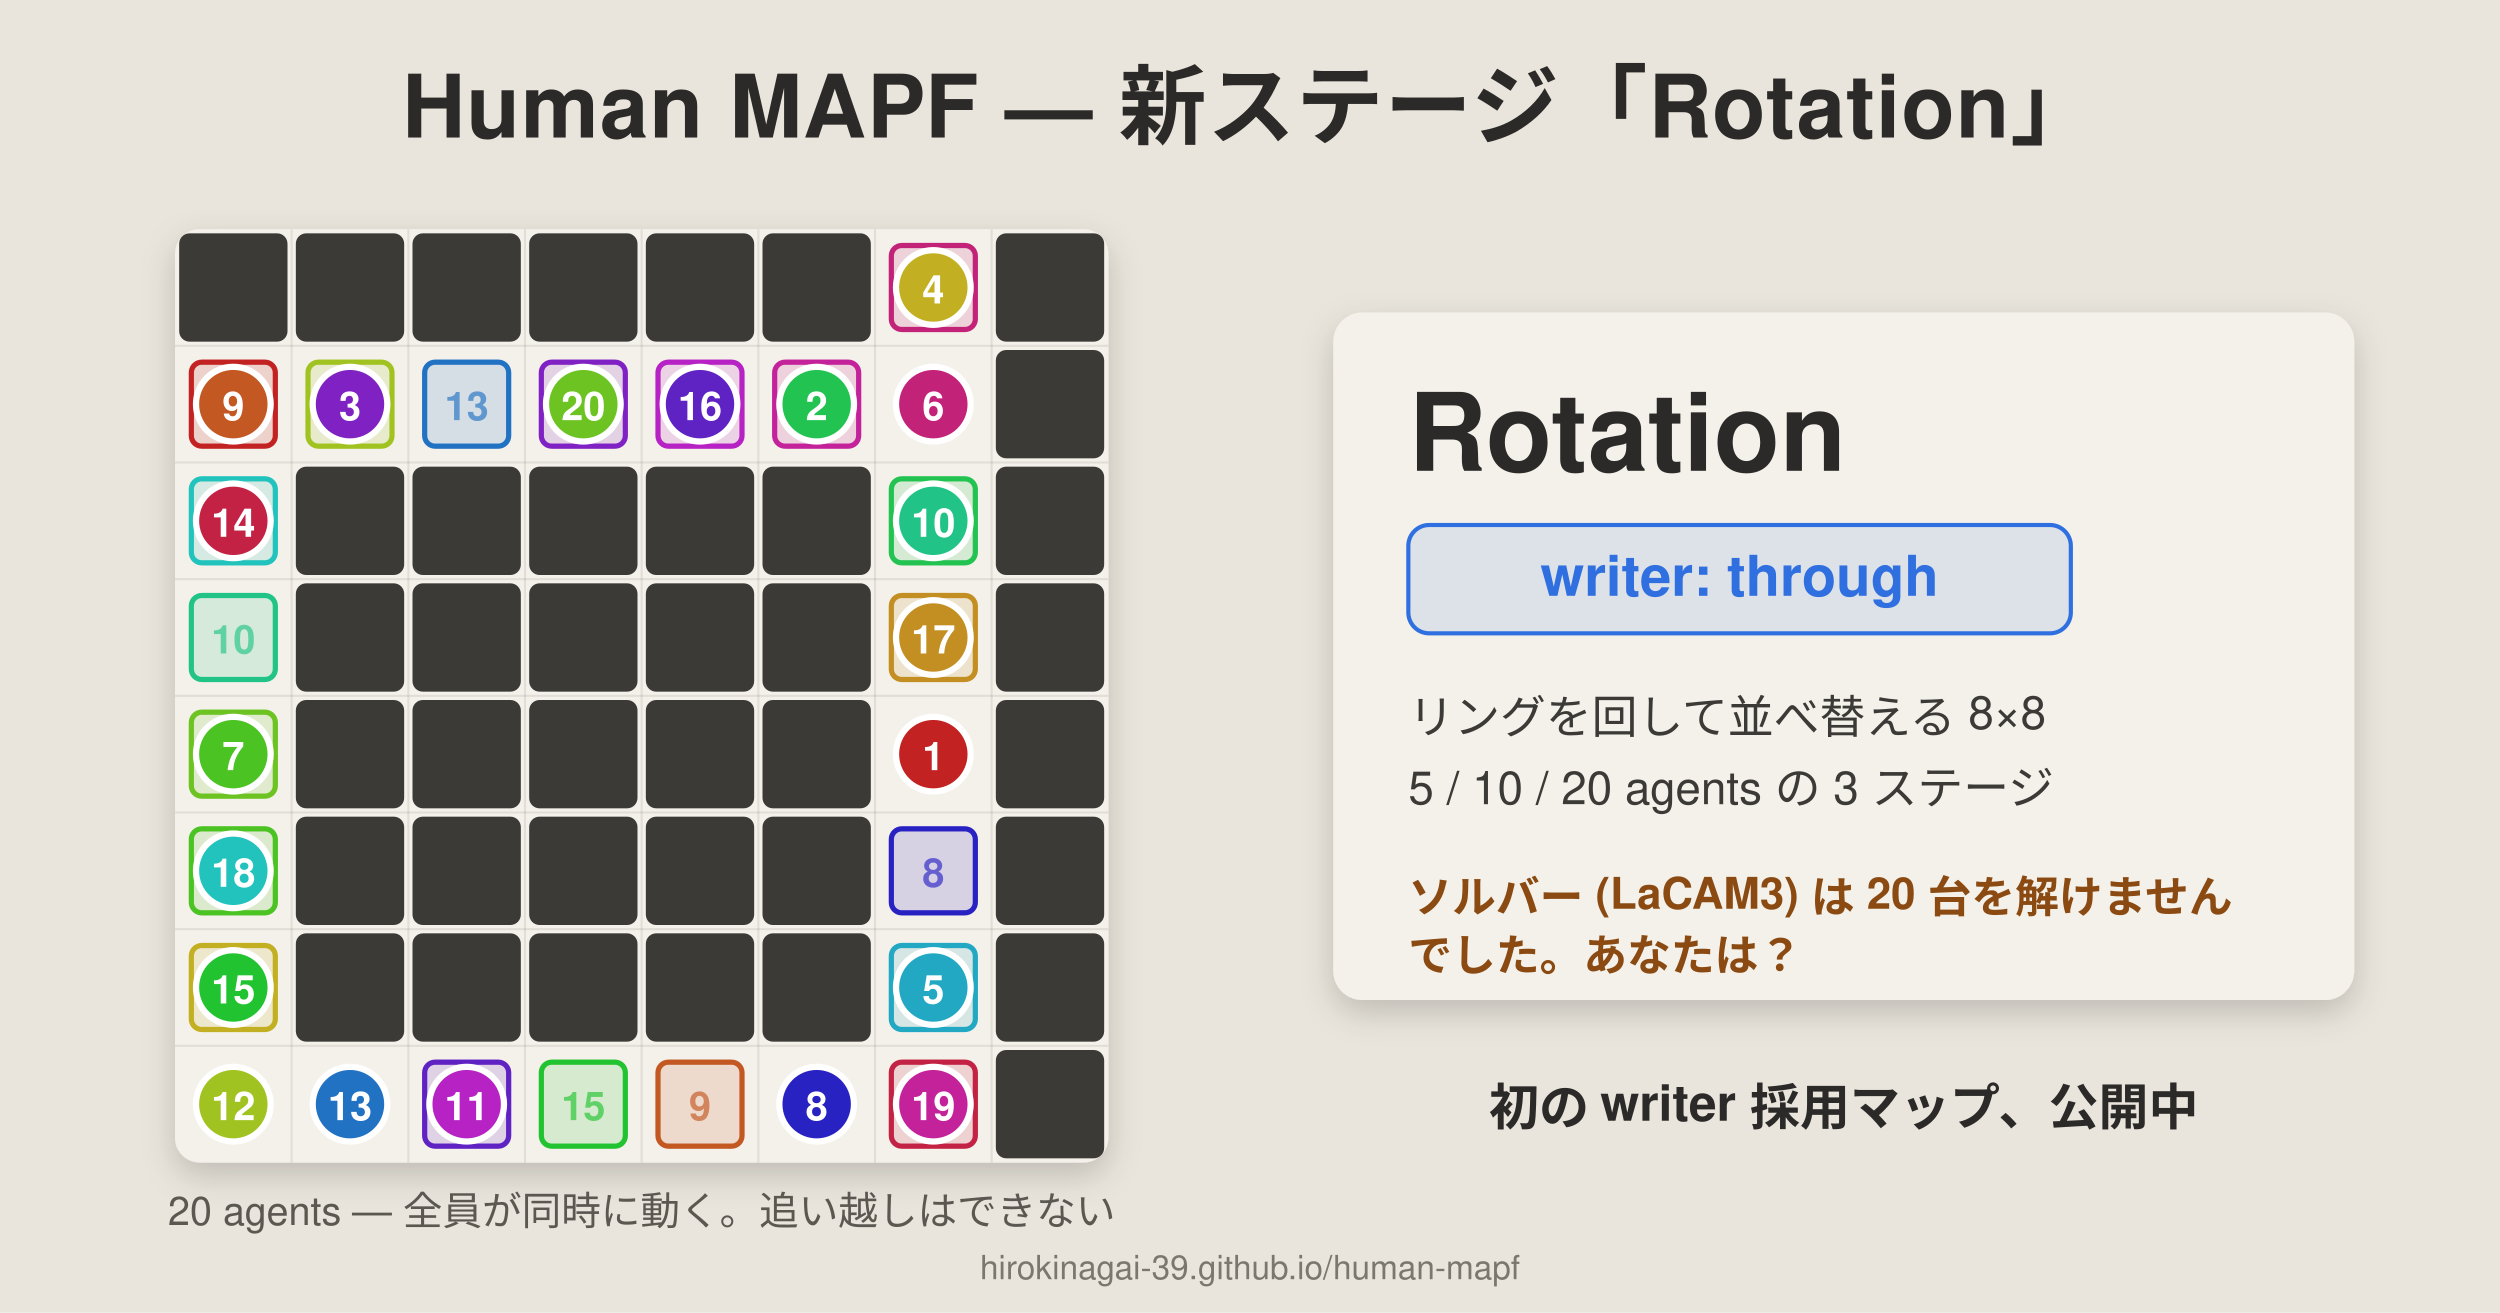
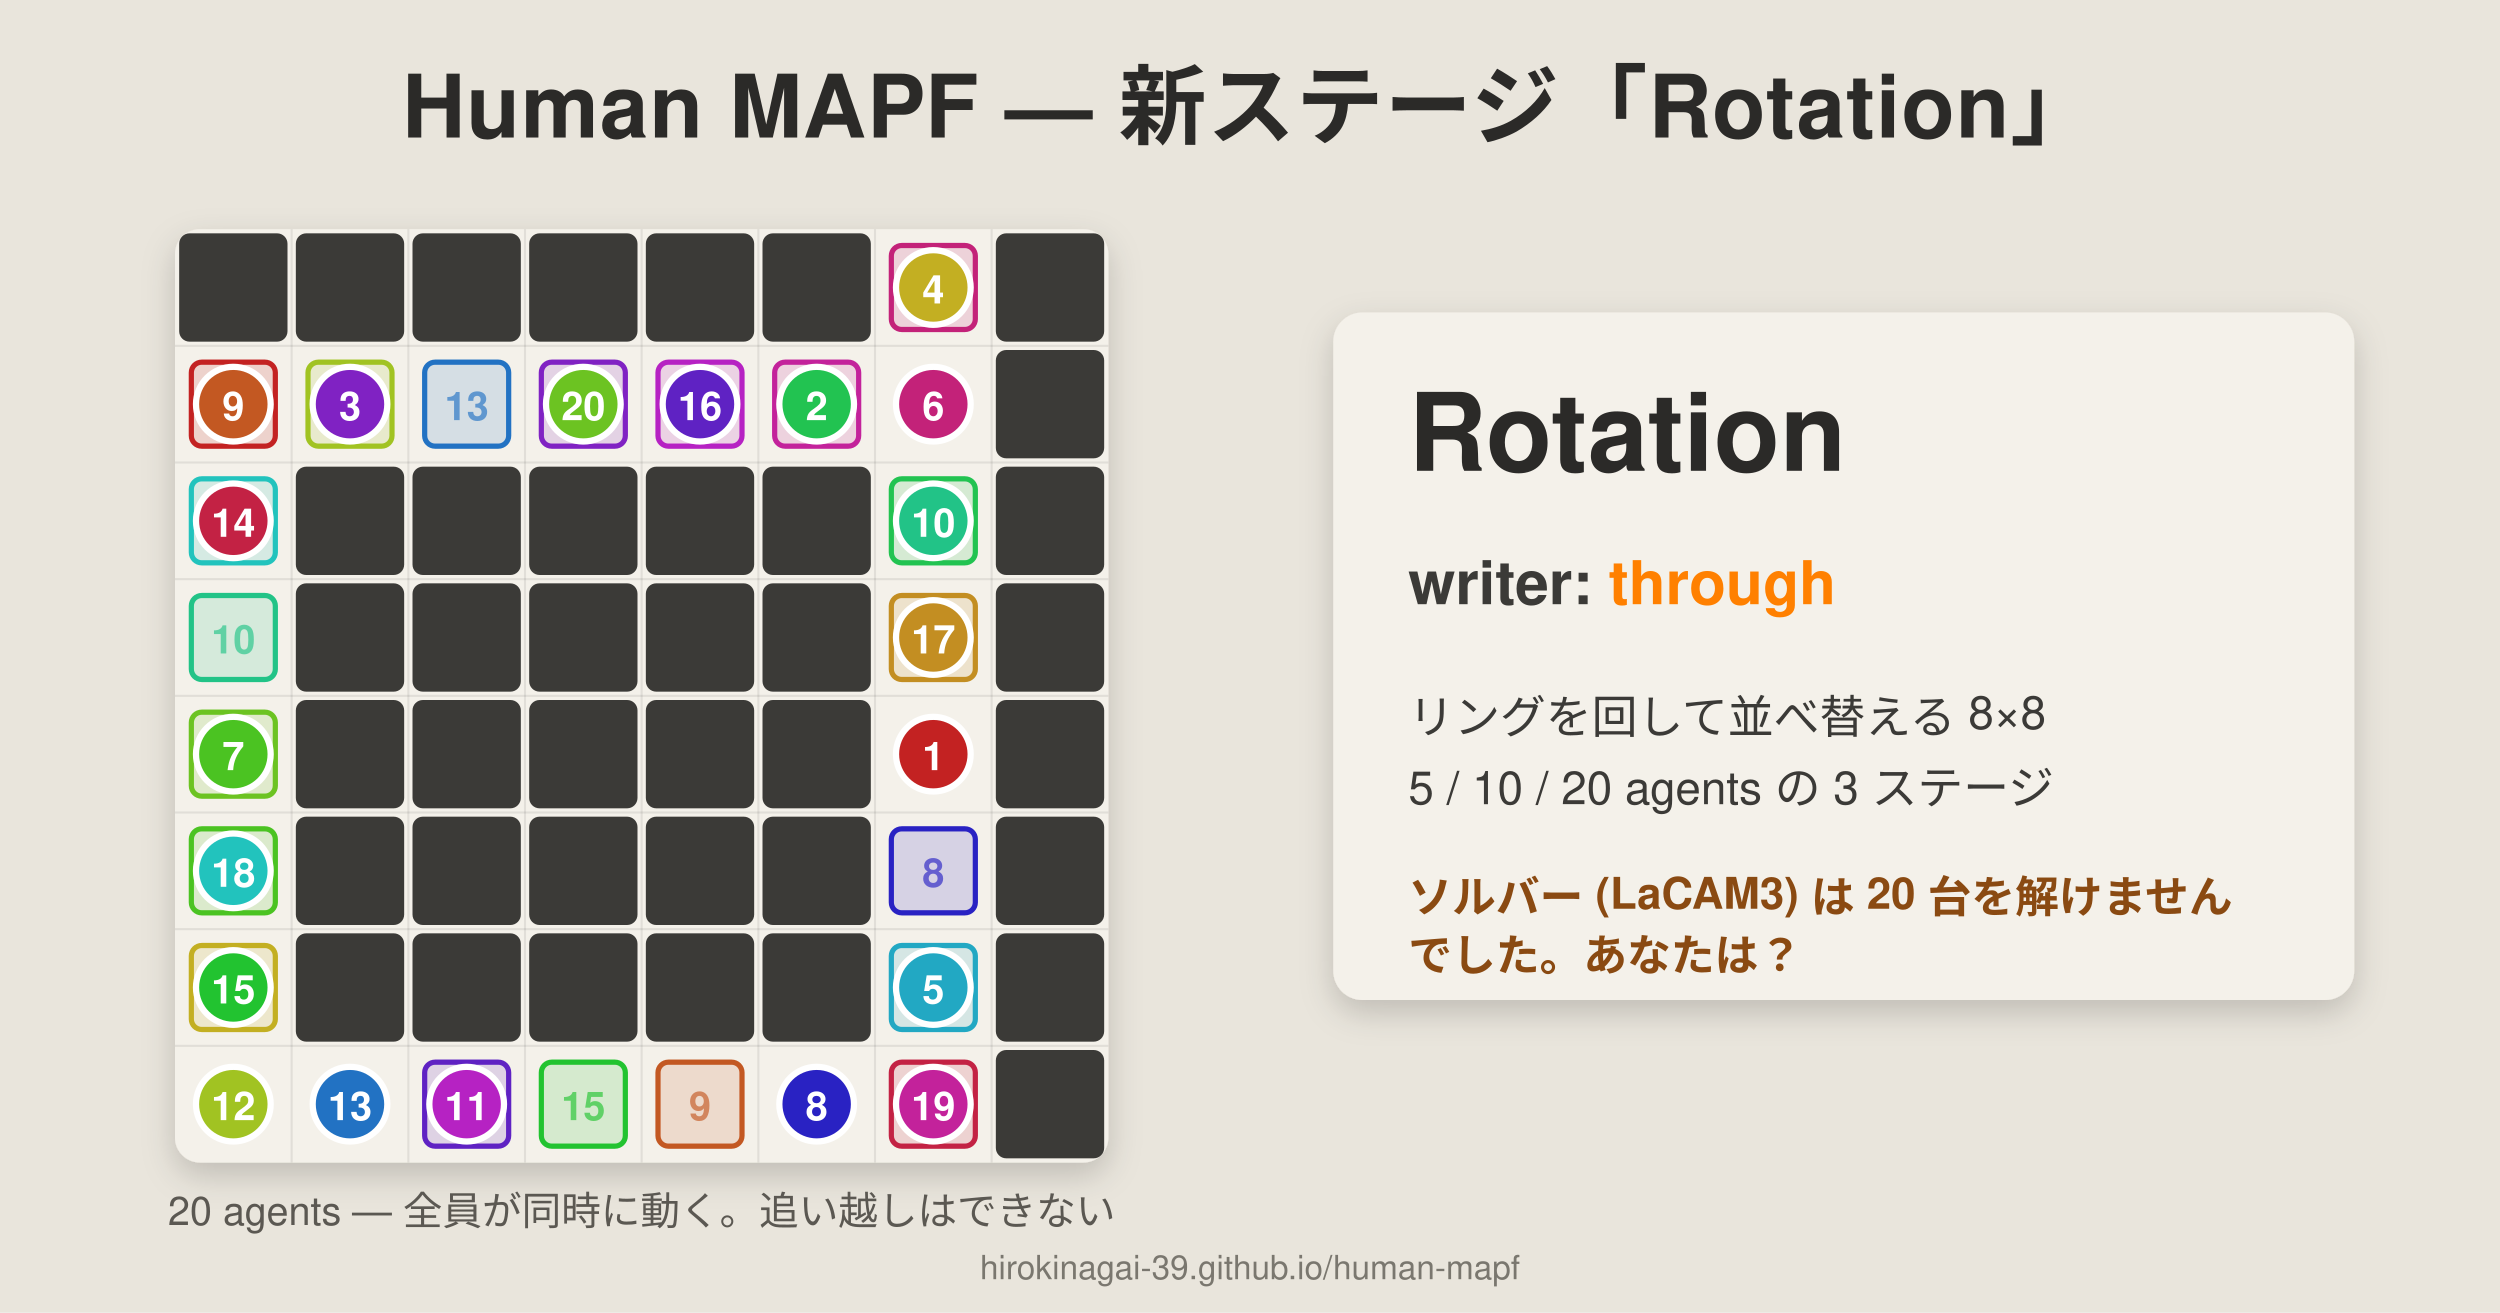
<svg xmlns="http://www.w3.org/2000/svg" width="1200" height="630" viewBox="0 0 1200 630" font-family="'Helvetica Neue', Helvetica, Arial, 'Hiragino Sans', 'Noto Sans JP', sans-serif">
  <defs>
    <filter id="shadow" x="-10%" y="-10%" width="120%" height="130%">
      <feDropShadow dx="0" dy="6" stdDeviation="8" flood-color="#000" flood-opacity="0.18" />
    </filter>
    <marker id="arr" viewBox="0 0 8 8" refX="6" refY="4" markerWidth="7" markerHeight="7" orient="auto">
      <path d="M0 0 L8 4 L0 8 z" fill="#b8b2a6" />
    </marker>
  </defs>
  <rect width="1200" height="630" fill="#e9e5dc" />
  <text x="600" y="66" font-size="42" font-weight="800" fill="#2b2a28" text-anchor="middle" letter-spacing="0.5">Human MAPF — 新ステージ「Rotation」</text>
  <g filter="url(#shadow)">
    <rect x="84" y="110" width="448" height="448" rx="12" fill="#f4f1ea" />
  </g>
  <g stroke="#000" stroke-opacity="0.08" stroke-width="1">
    <line x1="140" y1="110" x2="140" y2="558" />
    <line x1="84" y1="166" x2="532" y2="166" />
    <line x1="196" y1="110" x2="196" y2="558" />
    <line x1="84" y1="222" x2="532" y2="222" />
    <line x1="252" y1="110" x2="252" y2="558" />
    <line x1="84" y1="278" x2="532" y2="278" />
    <line x1="308" y1="110" x2="308" y2="558" />
    <line x1="84" y1="334" x2="532" y2="334" />
    <line x1="364" y1="110" x2="364" y2="558" />
    <line x1="84" y1="390" x2="532" y2="390" />
    <line x1="420" y1="110" x2="420" y2="558" />
    <line x1="84" y1="446" x2="532" y2="446" />
    <line x1="476" y1="110" x2="476" y2="558" />
    <line x1="84" y1="502" x2="532" y2="502" />
  </g>
  <rect x="86" y="112" width="52" height="52" rx="5" fill="#3b3a37" />
  <rect x="142" y="112" width="52" height="52" rx="5" fill="#3b3a37" />
  <rect x="198" y="112" width="52" height="52" rx="5" fill="#3b3a37" />
  <rect x="254" y="112" width="52" height="52" rx="5" fill="#3b3a37" />
  <rect x="310" y="112" width="52" height="52" rx="5" fill="#3b3a37" />
  <rect x="366" y="112" width="52" height="52" rx="5" fill="#3b3a37" />
  <rect x="478" y="112" width="52" height="52" rx="5" fill="#3b3a37" />
  <rect x="478" y="168" width="52" height="52" rx="5" fill="#3b3a37" />
  <rect x="142" y="224" width="52" height="52" rx="5" fill="#3b3a37" />
  <rect x="198" y="224" width="52" height="52" rx="5" fill="#3b3a37" />
  <rect x="254" y="224" width="52" height="52" rx="5" fill="#3b3a37" />
  <rect x="310" y="224" width="52" height="52" rx="5" fill="#3b3a37" />
  <rect x="366" y="224" width="52" height="52" rx="5" fill="#3b3a37" />
  <rect x="478" y="224" width="52" height="52" rx="5" fill="#3b3a37" />
  <rect x="142" y="280" width="52" height="52" rx="5" fill="#3b3a37" />
  <rect x="198" y="280" width="52" height="52" rx="5" fill="#3b3a37" />
  <rect x="254" y="280" width="52" height="52" rx="5" fill="#3b3a37" />
  <rect x="310" y="280" width="52" height="52" rx="5" fill="#3b3a37" />
  <rect x="366" y="280" width="52" height="52" rx="5" fill="#3b3a37" />
  <rect x="478" y="280" width="52" height="52" rx="5" fill="#3b3a37" />
  <rect x="142" y="336" width="52" height="52" rx="5" fill="#3b3a37" />
  <rect x="198" y="336" width="52" height="52" rx="5" fill="#3b3a37" />
  <rect x="254" y="336" width="52" height="52" rx="5" fill="#3b3a37" />
  <rect x="310" y="336" width="52" height="52" rx="5" fill="#3b3a37" />
  <rect x="366" y="336" width="52" height="52" rx="5" fill="#3b3a37" />
  <rect x="478" y="336" width="52" height="52" rx="5" fill="#3b3a37" />
  <rect x="142" y="392" width="52" height="52" rx="5" fill="#3b3a37" />
  <rect x="198" y="392" width="52" height="52" rx="5" fill="#3b3a37" />
  <rect x="254" y="392" width="52" height="52" rx="5" fill="#3b3a37" />
  <rect x="310" y="392" width="52" height="52" rx="5" fill="#3b3a37" />
  <rect x="366" y="392" width="52" height="52" rx="5" fill="#3b3a37" />
  <rect x="478" y="392" width="52" height="52" rx="5" fill="#3b3a37" />
  <rect x="142" y="448" width="52" height="52" rx="5" fill="#3b3a37" />
  <rect x="198" y="448" width="52" height="52" rx="5" fill="#3b3a37" />
  <rect x="254" y="448" width="52" height="52" rx="5" fill="#3b3a37" />
  <rect x="310" y="448" width="52" height="52" rx="5" fill="#3b3a37" />
  <rect x="366" y="448" width="52" height="52" rx="5" fill="#3b3a37" />
  <rect x="478" y="448" width="52" height="52" rx="5" fill="#3b3a37" />
  <rect x="478" y="504" width="52" height="52" rx="5" fill="#3b3a37" />
  <rect x="91.84" y="173.84" width="40.32" height="40.32" rx="5" fill="hsl(0.0, 70%, 45%)" fill-opacity="0.15" stroke="hsl(0.0, 70%, 45%)" stroke-width="2.5" />
  <text x="112" y="195" font-size="19.04" font-weight="700" fill="hsl(0.0, 70%, 45%)" fill-opacity="0.65" text-anchor="middle" dominant-baseline="middle">1</text>
  <rect x="427.84" y="229.84" width="40.32" height="40.32" rx="5" fill="hsl(137.5, 70%, 45%)" fill-opacity="0.15" stroke="hsl(137.5, 70%, 45%)" stroke-width="2.5" />
  <text x="448" y="251" font-size="19.04" font-weight="700" fill="hsl(137.5, 70%, 45%)" fill-opacity="0.65" text-anchor="middle" dominant-baseline="middle">2</text>
  <rect x="259.84" y="173.84" width="40.32" height="40.32" rx="5" fill="hsl(275.0, 70%, 45%)" fill-opacity="0.15" stroke="hsl(275.0, 70%, 45%)" stroke-width="2.5" />
  <text x="280" y="195" font-size="19.04" font-weight="700" fill="hsl(275.0, 70%, 45%)" fill-opacity="0.65" text-anchor="middle" dominant-baseline="middle">3</text>
  <rect x="91.84" y="453.84" width="40.32" height="40.32" rx="5" fill="hsl(52.5, 70%, 45%)" fill-opacity="0.15" stroke="hsl(52.5, 70%, 45%)" stroke-width="2.5" />
  <text x="112" y="475" font-size="19.04" font-weight="700" fill="hsl(52.5, 70%, 45%)" fill-opacity="0.65" text-anchor="middle" dominant-baseline="middle">4</text>
  <rect x="427.84" y="453.84" width="40.32" height="40.32" rx="5" fill="hsl(190.0, 70%, 45%)" fill-opacity="0.15" stroke="hsl(190.0, 70%, 45%)" stroke-width="2.5" />
  <text x="448" y="475" font-size="19.04" font-weight="700" fill="hsl(190.0, 70%, 45%)" fill-opacity="0.65" text-anchor="middle" dominant-baseline="middle">5</text>
  <rect x="427.84" y="117.84" width="40.32" height="40.32" rx="5" fill="hsl(327.5, 70%, 45%)" fill-opacity="0.15" stroke="hsl(327.5, 70%, 45%)" stroke-width="2.5" />
  <text x="448" y="139" font-size="19.04" font-weight="700" fill="hsl(327.5, 70%, 45%)" fill-opacity="0.65" text-anchor="middle" dominant-baseline="middle">6</text>
  <rect x="91.84" y="397.84" width="40.32" height="40.32" rx="5" fill="hsl(105.0, 70%, 45%)" fill-opacity="0.15" stroke="hsl(105.0, 70%, 45%)" stroke-width="2.5" />
  <text x="112" y="419" font-size="19.04" font-weight="700" fill="hsl(105.0, 70%, 45%)" fill-opacity="0.65" text-anchor="middle" dominant-baseline="middle">7</text>
  <rect x="427.84" y="397.84" width="40.32" height="40.32" rx="5" fill="hsl(242.6, 70%, 45%)" fill-opacity="0.15" stroke="hsl(242.6, 70%, 45%)" stroke-width="2.5" />
  <text x="448" y="419" font-size="19.04" font-weight="700" fill="hsl(242.6, 70%, 45%)" fill-opacity="0.65" text-anchor="middle" dominant-baseline="middle">8</text>
  <rect x="315.84" y="509.84" width="40.32" height="40.32" rx="5" fill="hsl(20.1, 70%, 45%)" fill-opacity="0.15" stroke="hsl(20.1, 70%, 45%)" stroke-width="2.5" />
  <text x="336" y="531" font-size="19.04" font-weight="700" fill="hsl(20.1, 70%, 45%)" fill-opacity="0.65" text-anchor="middle" dominant-baseline="middle">9</text>
  <rect x="91.84" y="285.84" width="40.32" height="40.32" rx="5" fill="hsl(157.6, 70%, 45%)" fill-opacity="0.15" stroke="hsl(157.6, 70%, 45%)" stroke-width="2.5" />
  <text x="112" y="307" font-size="19.04" font-weight="700" fill="hsl(157.6, 70%, 45%)" fill-opacity="0.65" text-anchor="middle" dominant-baseline="middle">10</text>
  <rect x="315.84" y="173.84" width="40.32" height="40.32" rx="5" fill="hsl(295.1, 70%, 45%)" fill-opacity="0.15" stroke="hsl(295.1, 70%, 45%)" stroke-width="2.5" />
  <text x="336" y="195" font-size="19.04" font-weight="700" fill="hsl(295.1, 70%, 45%)" fill-opacity="0.65" text-anchor="middle" dominant-baseline="middle">11</text>
  <rect x="147.84" y="173.84" width="40.32" height="40.32" rx="5" fill="hsl(72.6, 70%, 45%)" fill-opacity="0.15" stroke="hsl(72.6, 70%, 45%)" stroke-width="2.5" />
  <text x="168" y="195" font-size="19.04" font-weight="700" fill="hsl(72.6, 70%, 45%)" fill-opacity="0.65" text-anchor="middle" dominant-baseline="middle">12</text>
  <rect x="203.84" y="173.84" width="40.32" height="40.32" rx="5" fill="hsl(210.1, 70%, 45%)" fill-opacity="0.15" stroke="hsl(210.1, 70%, 45%)" stroke-width="2.5" />
  <text x="224" y="195" font-size="19.04" font-weight="700" fill="hsl(210.1, 70%, 45%)" fill-opacity="0.65" text-anchor="middle" dominant-baseline="middle">13</text>
  <rect x="427.84" y="509.84" width="40.32" height="40.32" rx="5" fill="hsl(347.6, 70%, 45%)" fill-opacity="0.15" stroke="hsl(347.6, 70%, 45%)" stroke-width="2.5" />
  <text x="448" y="531" font-size="19.04" font-weight="700" fill="hsl(347.6, 70%, 45%)" fill-opacity="0.65" text-anchor="middle" dominant-baseline="middle">14</text>
  <rect x="259.84" y="509.84" width="40.32" height="40.32" rx="5" fill="hsl(125.1, 70%, 45%)" fill-opacity="0.15" stroke="hsl(125.1, 70%, 45%)" stroke-width="2.5" />
  <text x="280" y="531" font-size="19.04" font-weight="700" fill="hsl(125.1, 70%, 45%)" fill-opacity="0.65" text-anchor="middle" dominant-baseline="middle">15</text>
  <rect x="203.84" y="509.84" width="40.32" height="40.32" rx="5" fill="hsl(262.6, 70%, 45%)" fill-opacity="0.15" stroke="hsl(262.6, 70%, 45%)" stroke-width="2.5" />
  <text x="224" y="531" font-size="19.04" font-weight="700" fill="hsl(262.6, 70%, 45%)" fill-opacity="0.65" text-anchor="middle" dominant-baseline="middle">16</text>
  <rect x="427.84" y="285.84" width="40.32" height="40.32" rx="5" fill="hsl(40.1, 70%, 45%)" fill-opacity="0.15" stroke="hsl(40.1, 70%, 45%)" stroke-width="2.5" />
  <text x="448" y="307" font-size="19.04" font-weight="700" fill="hsl(40.1, 70%, 45%)" fill-opacity="0.65" text-anchor="middle" dominant-baseline="middle">17</text>
  <rect x="91.84" y="229.84" width="40.32" height="40.32" rx="5" fill="hsl(177.6, 70%, 45%)" fill-opacity="0.15" stroke="hsl(177.6, 70%, 45%)" stroke-width="2.5" />
  <text x="112" y="251" font-size="19.04" font-weight="700" fill="hsl(177.6, 70%, 45%)" fill-opacity="0.65" text-anchor="middle" dominant-baseline="middle">18</text>
  <rect x="371.84" y="173.84" width="40.32" height="40.32" rx="5" fill="hsl(315.1, 70%, 45%)" fill-opacity="0.15" stroke="hsl(315.1, 70%, 45%)" stroke-width="2.5" />
  <text x="392" y="195" font-size="19.04" font-weight="700" fill="hsl(315.1, 70%, 45%)" fill-opacity="0.65" text-anchor="middle" dominant-baseline="middle">19</text>
  <rect x="91.84" y="341.84" width="40.32" height="40.32" rx="5" fill="hsl(92.7, 70%, 45%)" fill-opacity="0.15" stroke="hsl(92.7, 70%, 45%)" stroke-width="2.5" />
  <text x="112" y="363" font-size="19.04" font-weight="700" fill="hsl(92.7, 70%, 45%)" fill-opacity="0.65" text-anchor="middle" dominant-baseline="middle">20</text>
  <circle cx="448" cy="362" r="17.92" fill="hsl(0.0, 70%, 45%)" stroke="#fff" stroke-width="3" />
  <text x="448" y="363" font-size="19.04" font-weight="700" fill="#fff" text-anchor="middle" dominant-baseline="middle">1</text>
  <circle cx="392" cy="194" r="17.92" fill="hsl(137.5, 70%, 45%)" stroke="#fff" stroke-width="3" />
  <text x="392" y="195" font-size="19.04" font-weight="700" fill="#fff" text-anchor="middle" dominant-baseline="middle">2</text>
  <circle cx="168" cy="194" r="17.92" fill="hsl(275.0, 70%, 45%)" stroke="#fff" stroke-width="3" />
  <text x="168" y="195" font-size="19.04" font-weight="700" fill="#fff" text-anchor="middle" dominant-baseline="middle">3</text>
  <circle cx="448" cy="138" r="17.92" fill="hsl(52.5, 70%, 45%)" stroke="#fff" stroke-width="3" />
  <text x="448" y="139" font-size="19.04" font-weight="700" fill="#fff" text-anchor="middle" dominant-baseline="middle">4</text>
  <circle cx="448" cy="474" r="17.92" fill="hsl(190.0, 70%, 45%)" stroke="#fff" stroke-width="3" />
  <text x="448" y="475" font-size="19.04" font-weight="700" fill="#fff" text-anchor="middle" dominant-baseline="middle">5</text>
  <circle cx="448" cy="194" r="17.92" fill="hsl(327.5, 70%, 45%)" stroke="#fff" stroke-width="3" />
  <text x="448" y="195" font-size="19.04" font-weight="700" fill="#fff" text-anchor="middle" dominant-baseline="middle">6</text>
  <circle cx="112" cy="362" r="17.92" fill="hsl(105.0, 70%, 45%)" stroke="#fff" stroke-width="3" />
  <text x="112" y="363" font-size="19.04" font-weight="700" fill="#fff" text-anchor="middle" dominant-baseline="middle">7</text>
  <circle cx="392" cy="530" r="17.92" fill="hsl(242.6, 70%, 45%)" stroke="#fff" stroke-width="3" />
  <text x="392" y="531" font-size="19.04" font-weight="700" fill="#fff" text-anchor="middle" dominant-baseline="middle">8</text>
  <circle cx="112" cy="194" r="17.92" fill="hsl(20.1, 70%, 45%)" stroke="#fff" stroke-width="3" />
  <text x="112" y="195" font-size="19.04" font-weight="700" fill="#fff" text-anchor="middle" dominant-baseline="middle">9</text>
  <circle cx="448" cy="250" r="17.92" fill="hsl(157.6, 70%, 45%)" stroke="#fff" stroke-width="3" />
  <text x="448" y="251" font-size="19.04" font-weight="700" fill="#fff" text-anchor="middle" dominant-baseline="middle">10</text>
  <circle cx="224" cy="530" r="17.92" fill="hsl(295.1, 70%, 45%)" stroke="#fff" stroke-width="3" />
  <text x="224" y="531" font-size="19.04" font-weight="700" fill="#fff" text-anchor="middle" dominant-baseline="middle">11</text>
  <circle cx="112" cy="530" r="17.92" fill="hsl(72.6, 70%, 45%)" stroke="#fff" stroke-width="3" />
  <text x="112" y="531" font-size="19.04" font-weight="700" fill="#fff" text-anchor="middle" dominant-baseline="middle">12</text>
  <circle cx="168" cy="530" r="17.92" fill="hsl(210.1, 70%, 45%)" stroke="#fff" stroke-width="3" />
  <text x="168" y="531" font-size="19.04" font-weight="700" fill="#fff" text-anchor="middle" dominant-baseline="middle">13</text>
  <circle cx="112" cy="250" r="17.92" fill="hsl(347.6, 70%, 45%)" stroke="#fff" stroke-width="3" />
  <text x="112" y="251" font-size="19.04" font-weight="700" fill="#fff" text-anchor="middle" dominant-baseline="middle">14</text>
  <circle cx="112" cy="474" r="17.92" fill="hsl(125.1, 70%, 45%)" stroke="#fff" stroke-width="3" />
  <text x="112" y="475" font-size="19.04" font-weight="700" fill="#fff" text-anchor="middle" dominant-baseline="middle">15</text>
  <circle cx="336" cy="194" r="17.92" fill="hsl(262.6, 70%, 45%)" stroke="#fff" stroke-width="3" />
  <text x="336" y="195" font-size="19.04" font-weight="700" fill="#fff" text-anchor="middle" dominant-baseline="middle">16</text>
  <circle cx="448" cy="306" r="17.92" fill="hsl(40.1, 70%, 45%)" stroke="#fff" stroke-width="3" />
  <text x="448" y="307" font-size="19.04" font-weight="700" fill="#fff" text-anchor="middle" dominant-baseline="middle">17</text>
  <circle cx="112" cy="418" r="17.92" fill="hsl(177.6, 70%, 45%)" stroke="#fff" stroke-width="3" />
  <text x="112" y="419" font-size="19.04" font-weight="700" fill="#fff" text-anchor="middle" dominant-baseline="middle">18</text>
  <circle cx="448" cy="530" r="17.92" fill="hsl(315.1, 70%, 45%)" stroke="#fff" stroke-width="3" />
  <text x="448" y="531" font-size="19.04" font-weight="700" fill="#fff" text-anchor="middle" dominant-baseline="middle">19</text>
  <circle cx="280" cy="194" r="17.92" fill="hsl(92.7, 70%, 45%)" stroke="#fff" stroke-width="3" />
  <text x="280" y="195" font-size="19.04" font-weight="700" fill="#fff" text-anchor="middle" dominant-baseline="middle">20</text>
  <text x="308" y="588" font-size="19" fill="#5b5852" text-anchor="middle">20 agents — 全員が同時に動く。追い越しはできない</text>
  <g filter="url(#shadow)">
    <rect x="640" y="150" width="490" height="330" rx="14" fill="#f4f1ea" />
  </g>
  <text x="676" y="226" font-size="52" font-weight="800" fill="#2b2a28">Rotation</text>
-   <rect x="676" y="252" width="318" height="52" rx="10" fill="#2f6fe0" fill-opacity="0.12" stroke="#2f6fe0" stroke-width="2" />
-   <text x="835" y="286" font-size="27" font-weight="800" fill="#2f6fe0" text-anchor="middle">writer: through</text>
+   <text x="676" y="290" font-size="29" font-weight="800" fill="#3b3a37">writer: <tspan fill="#ff8000">through</tspan>
+   </text>
  <text x="676" y="352" font-size="22" fill="#3b3a37">リングを回して並べ替える 8×8</text>
  <text x="676" y="386" font-size="22" fill="#3b3a37">5 / 10 / 20 agents の 3 ステージ</text>
  <text x="676" y="438" font-size="21" font-weight="700" fill="#8a4a12">ソルバー (LaCAM3) は 20 台を解けません</text>
  <text x="676" y="466" font-size="21" font-weight="700" fill="#8a4a12">でした。あなたは？</text>
-   <text x="885" y="540" font-size="24" font-weight="700" fill="#2b2a28" text-anchor="middle">初の writer 採用マップ、公開中</text>
  <text x="600" y="614" font-size="16" fill="#7a776f" text-anchor="middle">hirokinagai-39.github.io/human-mapf</text>
</svg>
